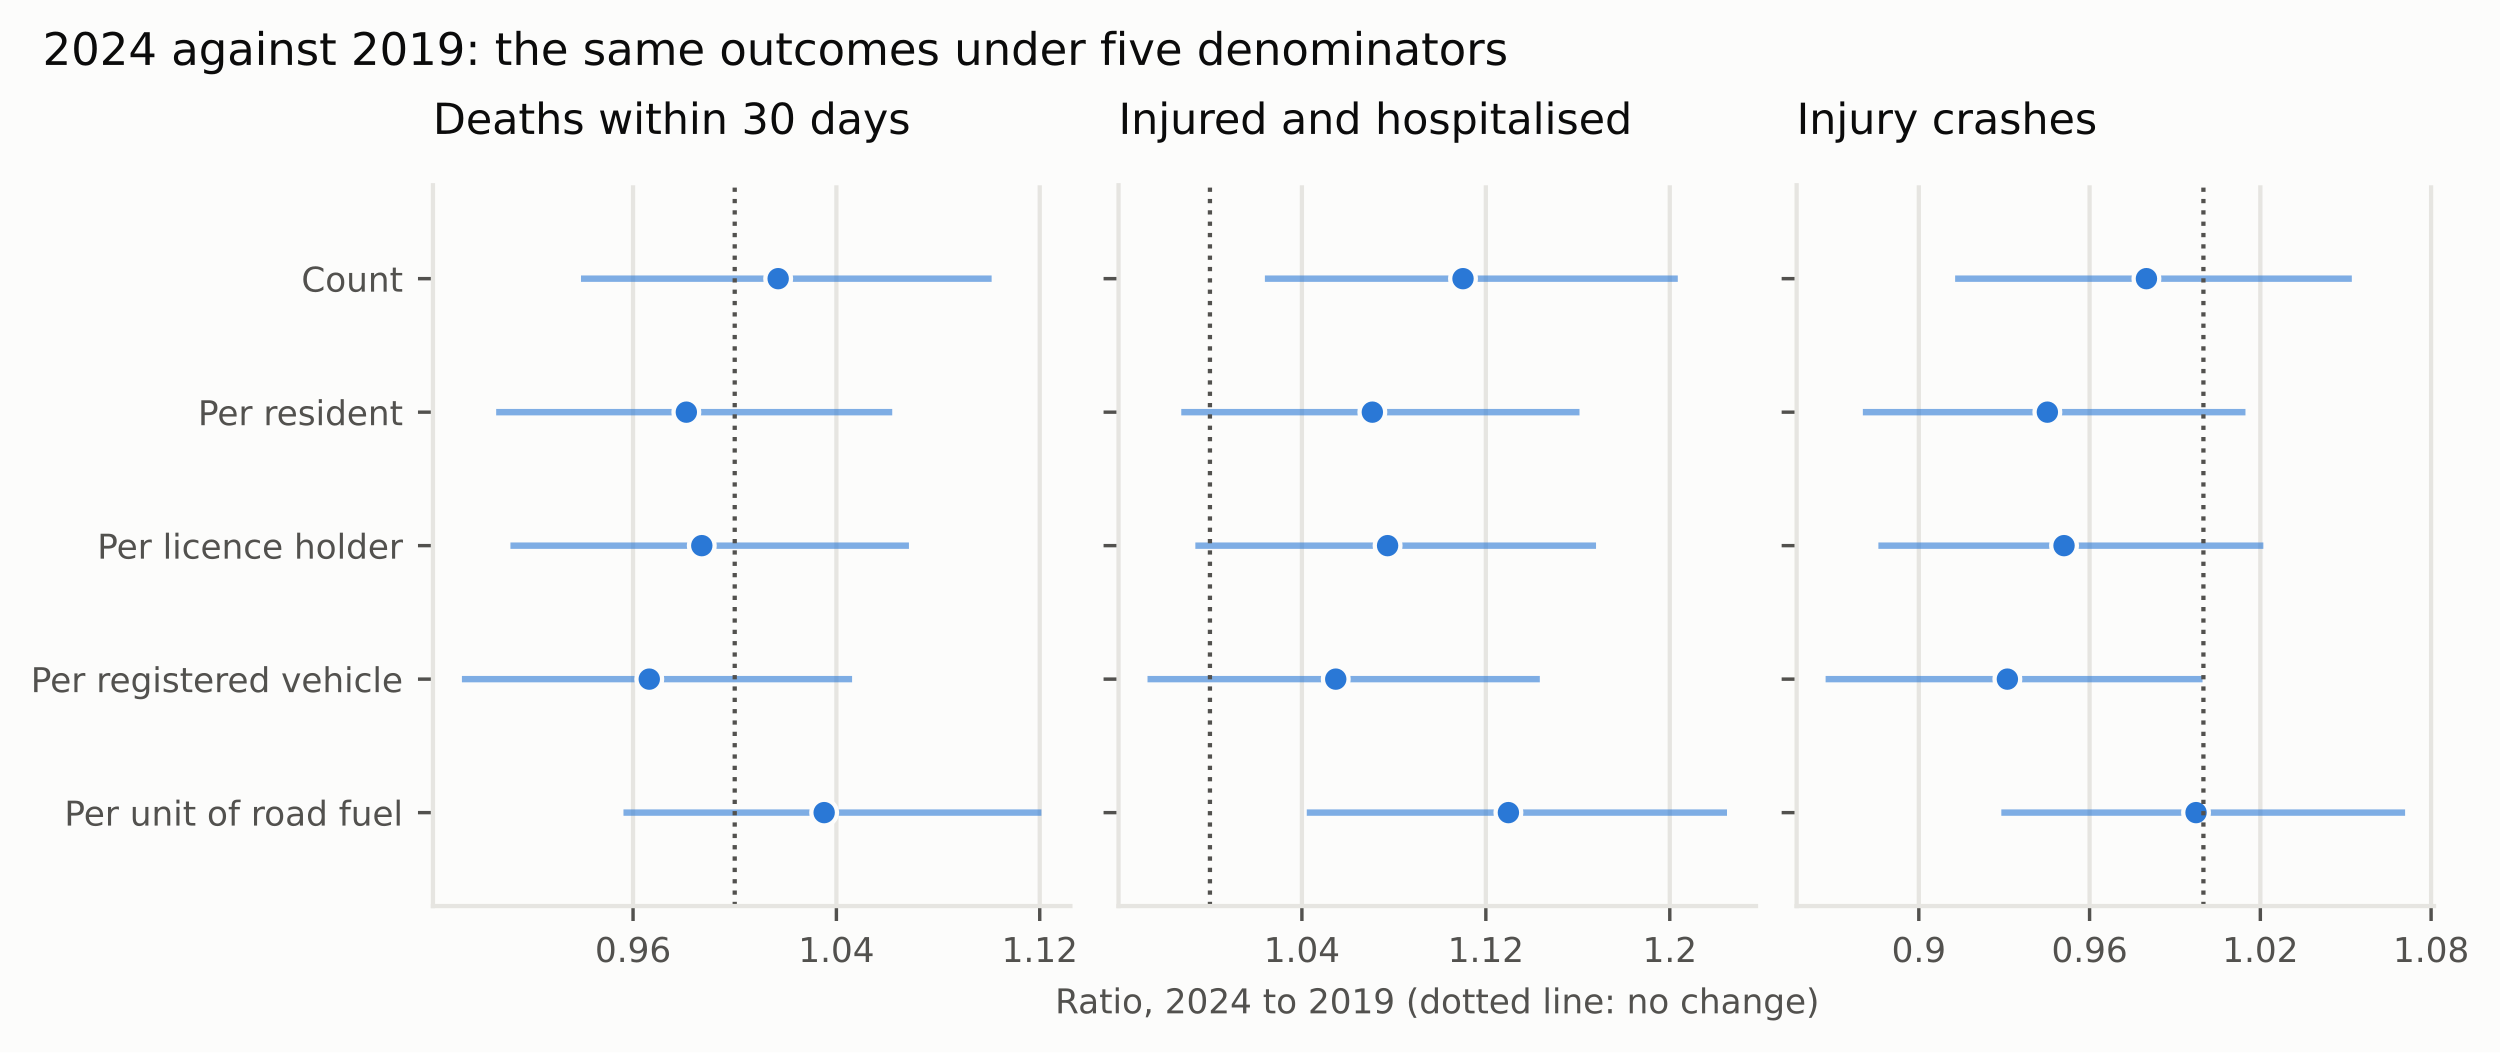
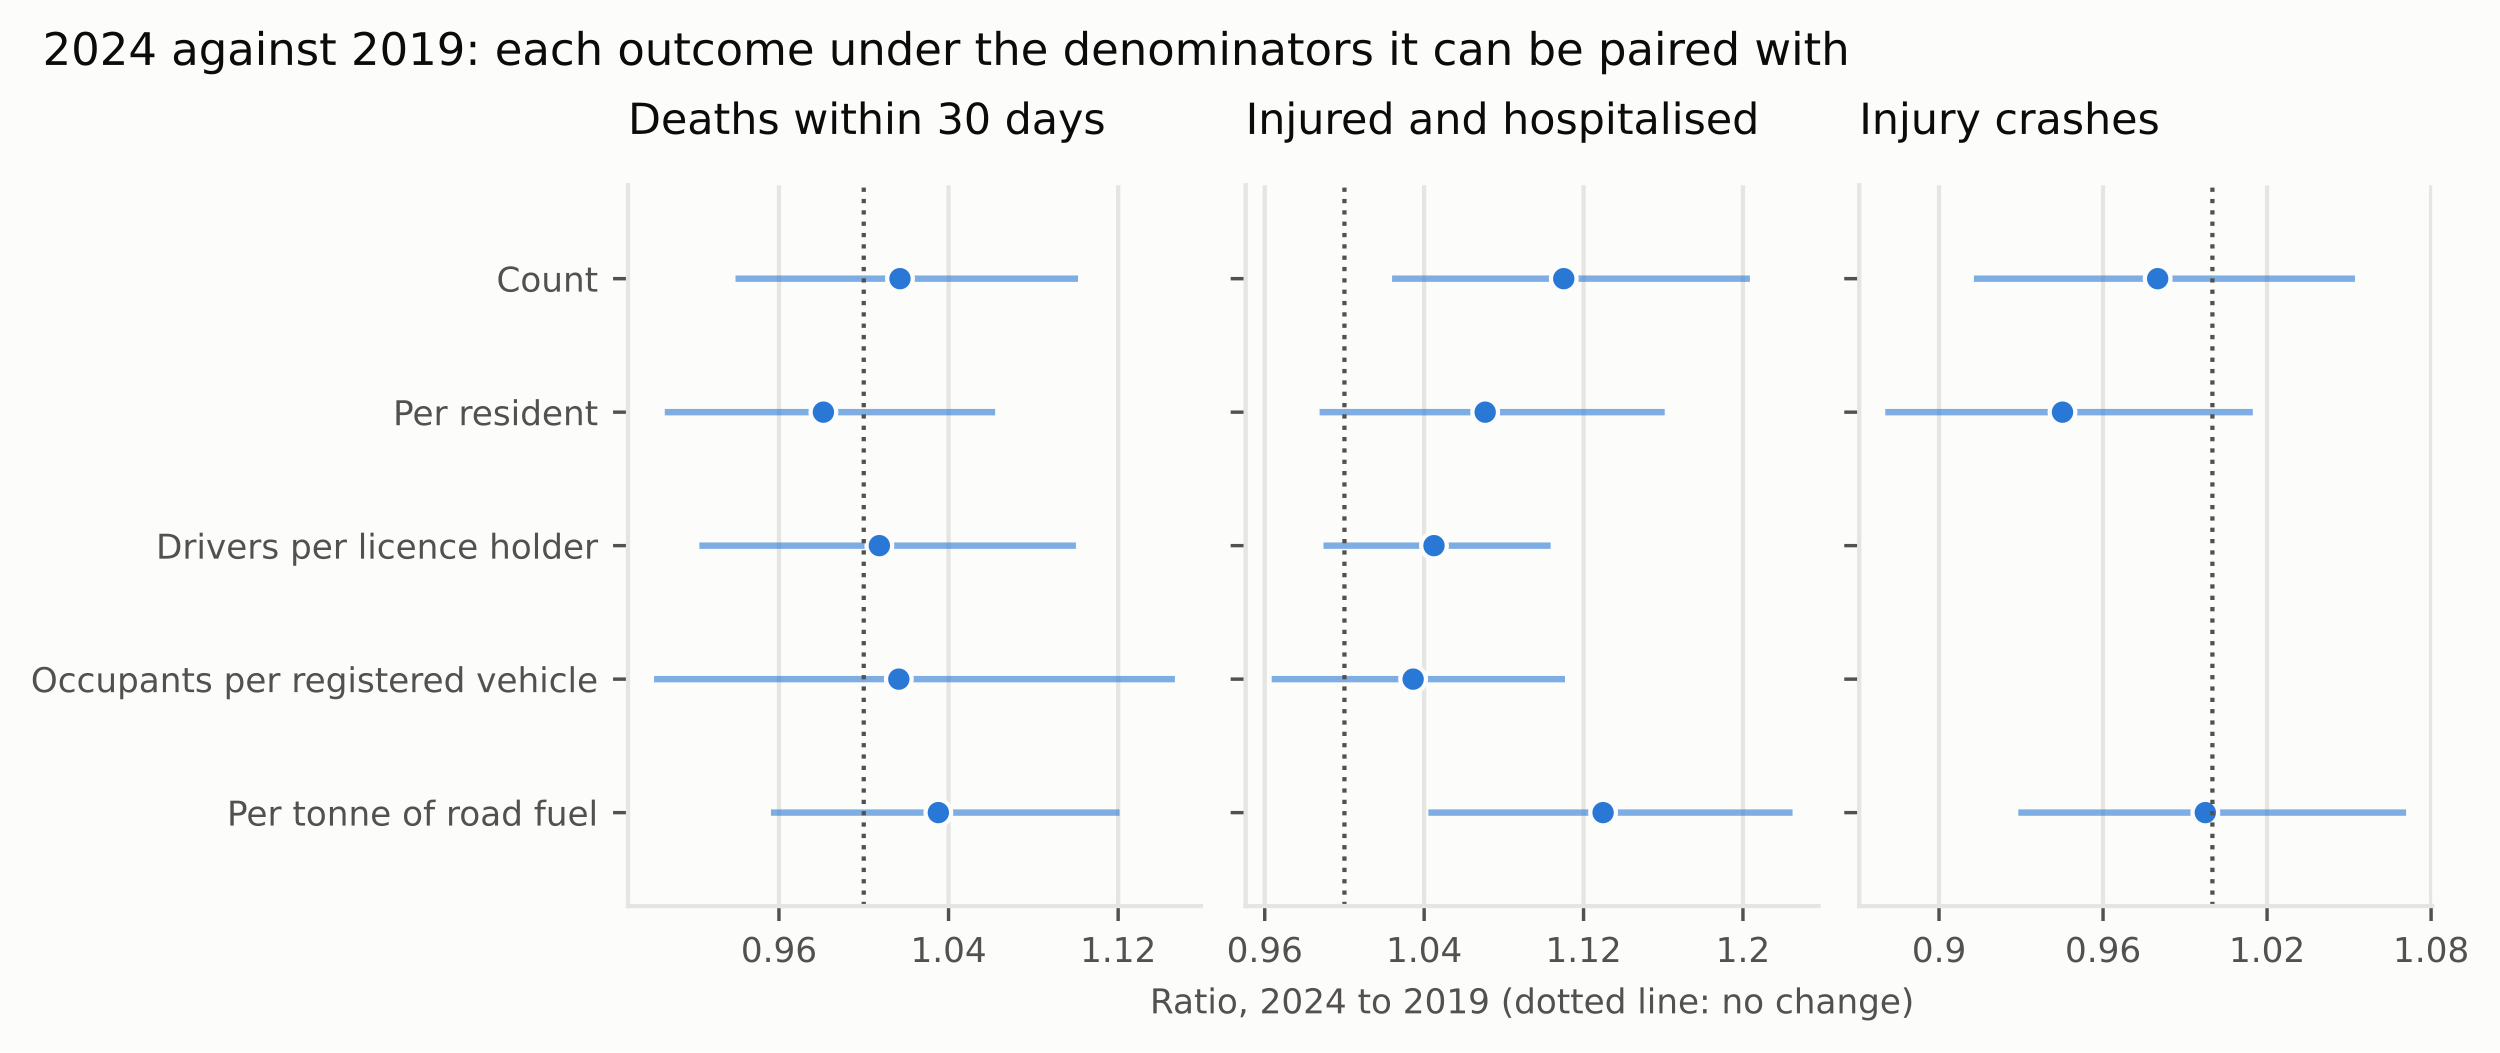
- <svg xmlns="http://www.w3.org/2000/svg" xmlns:xlink="http://www.w3.org/1999/xlink" width="584.398pt" height="246pt" viewBox="0 0 584.398 246" version="1.1">
+ <svg xmlns="http://www.w3.org/2000/svg" xmlns:xlink="http://www.w3.org/1999/xlink" width="584.399pt" height="246pt" viewBox="0 0 584.399 246" version="1.1">
  <defs>
    <style type="text/css">*{stroke-linejoin: round; stroke-linecap: butt}</style>
  </defs>
  <g id="figure_1">
    <g id="patch_1">
-       <path d="M 0 246  L 584.398 246  L 584.398 0  L 0 0  z " style="fill: #fcfcfb" />
+       <path d="M 0 246  L 584.399 246  L 584.399 0  L 0 0  z " style="fill: #fcfcfb" />
    </g>
    <g id="axes_1">
      <g id="patch_2">
-         <path d="M 101.205 211.799  L 250.214 211.799  L 250.214 43.3  L 101.205 43.3  z " style="fill: #fcfcfb" />
+         <path d="M 146.808 211.799  L 280.737 211.799  L 280.737 43.3  L 146.808 43.3  z " style="fill: #fcfcfb" />
      </g>
      <g id="matplotlib.axis_1">
        <g id="xtick_1">
          <g id="line2d_1">
-             <path d="M 147.981 211.799  L 147.981 43.3  " clip-path="url(#p9dacc897f0)" style="fill: none; stroke: #e6e5e1; stroke-linecap: round" />
+             <path d="M 182.087 211.799  L 182.087 43.3  " clip-path="url(#p3976ba1a94)" style="fill: none; stroke: #e6e5e1; stroke-linecap: round" />
          </g>
          <g id="line2d_2">
            <defs>
              <path id="m3a9c350e79" d="M 0 0  L 0 3.5  " style="stroke: #52514e; stroke-width: 0.8" />
            </defs>
            <g>
-               <use xlink:href="#m3a9c350e79" x="147.981" y="211.799" style="fill: #52514e; stroke: #52514e; stroke-width: 0.8" />
+               <use xlink:href="#m3a9c350e79" x="182.087" y="211.799" style="fill: #52514e; stroke: #52514e; stroke-width: 0.8" />
            </g>
          </g>
          <g id="text_1">
-             <text style="font-size: 8px; font-family: 'DejaVu Sans', 'Bitstream Vera Sans', 'Computer Modern Sans Serif', 'Lucida Grande', 'Verdana', 'Geneva', 'Lucid', 'Arial', 'Helvetica', 'Avant Garde', sans-serif; text-anchor: middle; fill: #52514e" x="147.981" y="224.877" transform="rotate(-0 147.9812 224.877)">0.96</text>
+             <text style="font-size: 8px; font-family: 'DejaVu Sans', 'Bitstream Vera Sans', 'Computer Modern Sans Serif', 'Lucida Grande', 'Verdana', 'Geneva', 'Lucid', 'Arial', 'Helvetica', 'Avant Garde', sans-serif; text-anchor: middle; fill: #52514e" x="182.087" y="224.877" transform="rotate(-0 182.0867 224.877)">0.96</text>
          </g>
        </g>
        <g id="xtick_2">
          <g id="line2d_3">
-             <path d="M 195.514 211.799  L 195.514 43.3  " clip-path="url(#p9dacc897f0)" style="fill: none; stroke: #e6e5e1; stroke-linecap: round" />
+             <path d="M 221.734 211.799  L 221.734 43.3  " clip-path="url(#p3976ba1a94)" style="fill: none; stroke: #e6e5e1; stroke-linecap: round" />
          </g>
          <g id="line2d_4">
            <g>
-               <use xlink:href="#m3a9c350e79" x="195.514" y="211.799" style="fill: #52514e; stroke: #52514e; stroke-width: 0.8" />
+               <use xlink:href="#m3a9c350e79" x="221.734" y="211.799" style="fill: #52514e; stroke: #52514e; stroke-width: 0.8" />
            </g>
          </g>
          <g id="text_2">
-             <text style="font-size: 8px; font-family: 'DejaVu Sans', 'Bitstream Vera Sans', 'Computer Modern Sans Serif', 'Lucida Grande', 'Verdana', 'Geneva', 'Lucid', 'Arial', 'Helvetica', 'Avant Garde', sans-serif; text-anchor: middle; fill: #52514e" x="195.514" y="224.877" transform="rotate(-0 195.5139 224.877)">1.04</text>
+             <text style="font-size: 8px; font-family: 'DejaVu Sans', 'Bitstream Vera Sans', 'Computer Modern Sans Serif', 'Lucida Grande', 'Verdana', 'Geneva', 'Lucid', 'Arial', 'Helvetica', 'Avant Garde', sans-serif; text-anchor: middle; fill: #52514e" x="221.734" y="224.877" transform="rotate(-0 221.7339 224.877)">1.04</text>
          </g>
        </g>
        <g id="xtick_3">
          <g id="line2d_5">
-             <path d="M 243.047 211.799  L 243.047 43.3  " clip-path="url(#p9dacc897f0)" style="fill: none; stroke: #e6e5e1; stroke-linecap: round" />
+             <path d="M 261.381 211.799  L 261.381 43.3  " clip-path="url(#p3976ba1a94)" style="fill: none; stroke: #e6e5e1; stroke-linecap: round" />
          </g>
          <g id="line2d_6">
            <g>
-               <use xlink:href="#m3a9c350e79" x="243.047" y="211.799" style="fill: #52514e; stroke: #52514e; stroke-width: 0.8" />
+               <use xlink:href="#m3a9c350e79" x="261.381" y="211.799" style="fill: #52514e; stroke: #52514e; stroke-width: 0.8" />
            </g>
          </g>
          <g id="text_3">
-             <text style="font-size: 8px; font-family: 'DejaVu Sans', 'Bitstream Vera Sans', 'Computer Modern Sans Serif', 'Lucida Grande', 'Verdana', 'Geneva', 'Lucid', 'Arial', 'Helvetica', 'Avant Garde', sans-serif; text-anchor: middle; fill: #52514e" x="243.047" y="224.877" transform="rotate(-0 243.0466 224.877)">1.12</text>
+             <text style="font-size: 8px; font-family: 'DejaVu Sans', 'Bitstream Vera Sans', 'Computer Modern Sans Serif', 'Lucida Grande', 'Verdana', 'Geneva', 'Lucid', 'Arial', 'Helvetica', 'Avant Garde', sans-serif; text-anchor: middle; fill: #52514e" x="261.381" y="224.877" transform="rotate(-0 261.381 224.877)">1.12</text>
          </g>
        </g>
      </g>
      <g id="matplotlib.axis_2">
        <g id="ytick_1">
          <g id="line2d_7">
            <defs>
              <path id="mdd3c75259f" d="M 0 0  L -3.5 0  " style="stroke: #52514e; stroke-width: 0.8" />
            </defs>
            <g>
-               <use xlink:href="#mdd3c75259f" x="101.205" y="65.142" style="fill: #52514e; stroke: #52514e; stroke-width: 0.8" />
+               <use xlink:href="#mdd3c75259f" x="146.808" y="65.142" style="fill: #52514e; stroke: #52514e; stroke-width: 0.8" />
            </g>
          </g>
          <g id="text_4">
-             <text style="font-size: 8px; font-family: 'DejaVu Sans', 'Bitstream Vera Sans', 'Computer Modern Sans Serif', 'Lucida Grande', 'Verdana', 'Geneva', 'Lucid', 'Arial', 'Helvetica', 'Avant Garde', sans-serif; text-anchor: end; fill: #52514e" x="94.205" y="68.181" transform="rotate(-0 94.205 68.18128)">Count</text>
+             <text style="font-size: 8px; font-family: 'DejaVu Sans', 'Bitstream Vera Sans', 'Computer Modern Sans Serif', 'Lucida Grande', 'Verdana', 'Geneva', 'Lucid', 'Arial', 'Helvetica', 'Avant Garde', sans-serif; text-anchor: end; fill: #52514e" x="139.808" y="68.181" transform="rotate(-0 139.8075 68.18128)">Count</text>
          </g>
        </g>
        <g id="ytick_2">
          <g id="line2d_8">
            <g>
-               <use xlink:href="#mdd3c75259f" x="101.205" y="96.346" style="fill: #52514e; stroke: #52514e; stroke-width: 0.8" />
+               <use xlink:href="#mdd3c75259f" x="146.808" y="96.346" style="fill: #52514e; stroke: #52514e; stroke-width: 0.8" />
            </g>
          </g>
          <g id="text_5">
-             <text style="font-size: 8px; font-family: 'DejaVu Sans', 'Bitstream Vera Sans', 'Computer Modern Sans Serif', 'Lucida Grande', 'Verdana', 'Geneva', 'Lucid', 'Arial', 'Helvetica', 'Avant Garde', sans-serif; text-anchor: end; fill: #52514e" x="94.205" y="99.385" transform="rotate(-0 94.205 99.38514)">Per resident</text>
+             <text style="font-size: 8px; font-family: 'DejaVu Sans', 'Bitstream Vera Sans', 'Computer Modern Sans Serif', 'Lucida Grande', 'Verdana', 'Geneva', 'Lucid', 'Arial', 'Helvetica', 'Avant Garde', sans-serif; text-anchor: end; fill: #52514e" x="139.808" y="99.385" transform="rotate(-0 139.8075 99.38514)">Per resident</text>
          </g>
        </g>
        <g id="ytick_3">
          <g id="line2d_9">
            <g>
-               <use xlink:href="#mdd3c75259f" x="101.205" y="127.549" style="fill: #52514e; stroke: #52514e; stroke-width: 0.8" />
+               <use xlink:href="#mdd3c75259f" x="146.808" y="127.549" style="fill: #52514e; stroke: #52514e; stroke-width: 0.8" />
            </g>
          </g>
          <g id="text_6">
-             <text style="font-size: 8px; font-family: 'DejaVu Sans', 'Bitstream Vera Sans', 'Computer Modern Sans Serif', 'Lucida Grande', 'Verdana', 'Geneva', 'Lucid', 'Arial', 'Helvetica', 'Avant Garde', sans-serif; text-anchor: end; fill: #52514e" x="94.205" y="130.589" transform="rotate(-0 94.205 130.5887)">Per licence holder</text>
+             <text style="font-size: 8px; font-family: 'DejaVu Sans', 'Bitstream Vera Sans', 'Computer Modern Sans Serif', 'Lucida Grande', 'Verdana', 'Geneva', 'Lucid', 'Arial', 'Helvetica', 'Avant Garde', sans-serif; text-anchor: end; fill: #52514e" x="139.808" y="130.589" transform="rotate(-0 139.8075 130.5887)">Drivers per licence holder</text>
          </g>
        </g>
        <g id="ytick_4">
          <g id="line2d_10">
            <g>
-               <use xlink:href="#mdd3c75259f" x="101.205" y="158.753" style="fill: #52514e; stroke: #52514e; stroke-width: 0.8" />
+               <use xlink:href="#mdd3c75259f" x="146.808" y="158.753" style="fill: #52514e; stroke: #52514e; stroke-width: 0.8" />
            </g>
          </g>
          <g id="text_7">
-             <text style="font-size: 8px; font-family: 'DejaVu Sans', 'Bitstream Vera Sans', 'Computer Modern Sans Serif', 'Lucida Grande', 'Verdana', 'Geneva', 'Lucid', 'Arial', 'Helvetica', 'Avant Garde', sans-serif; text-anchor: end; fill: #52514e" x="94.205" y="161.792" transform="rotate(-0 94.205 161.7922)">Per registered vehicle</text>
+             <text style="font-size: 8px; font-family: 'DejaVu Sans', 'Bitstream Vera Sans', 'Computer Modern Sans Serif', 'Lucida Grande', 'Verdana', 'Geneva', 'Lucid', 'Arial', 'Helvetica', 'Avant Garde', sans-serif; text-anchor: end; fill: #52514e" x="139.808" y="161.792" transform="rotate(-0 139.8075 161.7922)">Occupants per registered vehicle</text>
          </g>
        </g>
        <g id="ytick_5">
          <g id="line2d_11">
            <g>
-               <use xlink:href="#mdd3c75259f" x="101.205" y="189.956" style="fill: #52514e; stroke: #52514e; stroke-width: 0.8" />
+               <use xlink:href="#mdd3c75259f" x="146.808" y="189.956" style="fill: #52514e; stroke: #52514e; stroke-width: 0.8" />
            </g>
          </g>
          <g id="text_8">
-             <text style="font-size: 8px; font-family: 'DejaVu Sans', 'Bitstream Vera Sans', 'Computer Modern Sans Serif', 'Lucida Grande', 'Verdana', 'Geneva', 'Lucid', 'Arial', 'Helvetica', 'Avant Garde', sans-serif; text-anchor: end; fill: #52514e" x="94.205" y="192.996" transform="rotate(-0 94.205 192.9958)">Per unit of road fuel</text>
+             <text style="font-size: 8px; font-family: 'DejaVu Sans', 'Bitstream Vera Sans', 'Computer Modern Sans Serif', 'Lucida Grande', 'Verdana', 'Geneva', 'Lucid', 'Arial', 'Helvetica', 'Avant Garde', sans-serif; text-anchor: end; fill: #52514e" x="139.808" y="192.996" transform="rotate(-0 139.8075 192.9958)">Per tonne of road fuel</text>
          </g>
        </g>
      </g>
      <g id="LineCollection_1">
-         <path d="M 135.811 65.142  L 231.804 65.142  " clip-path="url(#p9dacc897f0)" style="fill: none; stroke: #2a78d6; stroke-opacity: 0.6; stroke-width: 1.5" />
-         <path d="M 115.983 96.346  L 208.566 96.346  " clip-path="url(#p9dacc897f0)" style="fill: none; stroke: #2a78d6; stroke-opacity: 0.6; stroke-width: 1.5" />
-         <path d="M 119.318 127.549  L 212.475 127.549  " clip-path="url(#p9dacc897f0)" style="fill: none; stroke: #2a78d6; stroke-opacity: 0.6; stroke-width: 1.5" />
-         <path d="M 107.978 158.753  L 199.185 158.753  " clip-path="url(#p9dacc897f0)" style="fill: none; stroke: #2a78d6; stroke-opacity: 0.6; stroke-width: 1.5" />
-         <path d="M 145.741 189.956  L 243.441 189.956  " clip-path="url(#p9dacc897f0)" style="fill: none; stroke: #2a78d6; stroke-opacity: 0.6; stroke-width: 1.5" />
+         <path d="M 171.935 65.142  L 252.003 65.142  " clip-path="url(#p3976ba1a94)" style="fill: none; stroke: #2a78d6; stroke-opacity: 0.6; stroke-width: 1.5" />
+         <path d="M 155.397 96.346  L 232.621 96.346  " clip-path="url(#p3976ba1a94)" style="fill: none; stroke: #2a78d6; stroke-opacity: 0.6; stroke-width: 1.5" />
+         <path d="M 163.483 127.549  L 251.504 127.549  " clip-path="url(#p3976ba1a94)" style="fill: none; stroke: #2a78d6; stroke-opacity: 0.6; stroke-width: 1.5" />
+         <path d="M 152.895 158.753  L 274.649 158.753  " clip-path="url(#p3976ba1a94)" style="fill: none; stroke: #2a78d6; stroke-opacity: 0.6; stroke-width: 1.5" />
+         <path d="M 180.218 189.956  L 261.71 189.956  " clip-path="url(#p3976ba1a94)" style="fill: none; stroke: #2a78d6; stroke-opacity: 0.6; stroke-width: 1.5" />
      </g>
      <g id="line2d_12">
        <defs>
          <path id="m46226ccf0c" d="M 0 3  C 0.796 3 1.559 2.684 2.121 2.121  C 2.684 1.559 3 0.796 3 0  C 3 -0.796 2.684 -1.559 2.121 -2.121  C 1.559 -2.684 0.796 -3 0 -3  C -0.796 -3 -1.559 -2.684 -2.121 -2.121  C -2.684 -1.559 -3 -0.796 -3 0  C -3 0.796 -2.684 1.559 -2.121 2.121  C -1.559 2.684 -0.796 3 0 3  z " style="stroke: #fcfcfb" />
        </defs>
-         <g clip-path="url(#p9dacc897f0)">
-           <use xlink:href="#m46226ccf0c" x="181.904" y="65.142" style="fill: #2a78d6; stroke: #fcfcfb" />
-           <use xlink:href="#m46226ccf0c" x="160.439" y="96.346" style="fill: #2a78d6; stroke: #fcfcfb" />
-           <use xlink:href="#m46226ccf0c" x="164.05" y="127.549" style="fill: #2a78d6; stroke: #fcfcfb" />
-           <use xlink:href="#m46226ccf0c" x="151.773" y="158.753" style="fill: #2a78d6; stroke: #fcfcfb" />
-           <use xlink:href="#m46226ccf0c" x="192.654" y="189.956" style="fill: #2a78d6; stroke: #fcfcfb" />
+         <g clip-path="url(#p3976ba1a94)">
+           <use xlink:href="#m46226ccf0c" x="210.382" y="65.142" style="fill: #2a78d6; stroke: #fcfcfb" />
+           <use xlink:href="#m46226ccf0c" x="192.478" y="96.346" style="fill: #2a78d6; stroke: #fcfcfb" />
+           <use xlink:href="#m46226ccf0c" x="205.557" y="127.549" style="fill: #2a78d6; stroke: #fcfcfb" />
+           <use xlink:href="#m46226ccf0c" x="210.107" y="158.753" style="fill: #2a78d6; stroke: #fcfcfb" />
+           <use xlink:href="#m46226ccf0c" x="219.348" y="189.956" style="fill: #2a78d6; stroke: #fcfcfb" />
        </g>
      </g>
      <g id="line2d_13">
-         <path d="M 171.748 211.799  L 171.748 43.3  " clip-path="url(#p9dacc897f0)" style="fill: none; stroke-dasharray: 1,1.65; stroke-dashoffset: 0; stroke: #52514e" />
+         <path d="M 201.91 211.799  L 201.91 43.3  " clip-path="url(#p3976ba1a94)" style="fill: none; stroke-dasharray: 1,1.65; stroke-dashoffset: 0; stroke: #52514e" />
      </g>
      <g id="patch_3">
-         <path d="M 101.205 211.799  L 101.205 43.3  " style="fill: none; stroke: #e6e5e1; stroke-linejoin: miter; stroke-linecap: square" />
+         <path d="M 146.808 211.799  L 146.808 43.3  " style="fill: none; stroke: #e6e5e1; stroke-linejoin: miter; stroke-linecap: square" />
      </g>
      <g id="patch_4">
-         <path d="M 101.205 211.799  L 250.214 211.799  " style="fill: none; stroke: #e6e5e1; stroke-linejoin: miter; stroke-linecap: square" />
+         <path d="M 146.808 211.799  L 280.737 211.799  " style="fill: none; stroke: #e6e5e1; stroke-linejoin: miter; stroke-linecap: square" />
      </g>
      <g id="text_9">
-         <text style="font-size: 10px; font-family: 'DejaVu Sans', 'Bitstream Vera Sans', 'Computer Modern Sans Serif', 'Lucida Grande', 'Verdana', 'Geneva', 'Lucid', 'Arial', 'Helvetica', 'Avant Garde', sans-serif; text-anchor: start; fill: #0b0b0b" x="101.205" y="31.3" transform="rotate(-0 101.205 31.29974)">Deaths within 30 days</text>
+         <text style="font-size: 10px; font-family: 'DejaVu Sans', 'Bitstream Vera Sans', 'Computer Modern Sans Serif', 'Lucida Grande', 'Verdana', 'Geneva', 'Lucid', 'Arial', 'Helvetica', 'Avant Garde', sans-serif; text-anchor: start; fill: #0b0b0b" x="146.808" y="31.3" transform="rotate(-0 146.8075 31.29974)">Deaths within 30 days</text>
      </g>
    </g>
    <g id="axes_2">
      <g id="patch_5">
-         <path d="M 261.468 211.799  L 410.477 211.799  L 410.477 43.3  L 261.468 43.3  z " style="fill: #fcfcfb" />
+         <path d="M 291.184 211.799  L 425.113 211.799  L 425.113 43.3  L 291.184 43.3  z " style="fill: #fcfcfb" />
      </g>
      <g id="matplotlib.axis_3">
        <g id="xtick_4">
          <g id="line2d_14">
-             <path d="M 304.332 211.799  L 304.332 43.3  " clip-path="url(#p8fe2b2ac42)" style="fill: none; stroke: #e6e5e1; stroke-linecap: round" />
+             <path d="M 295.644 211.799  L 295.644 43.3  " clip-path="url(#pd2ee1b6ea6)" style="fill: none; stroke: #e6e5e1; stroke-linecap: round" />
          </g>
          <g id="line2d_15">
            <g>
-               <use xlink:href="#m3a9c350e79" x="304.332" y="211.799" style="fill: #52514e; stroke: #52514e; stroke-width: 0.8" />
+               <use xlink:href="#m3a9c350e79" x="295.644" y="211.799" style="fill: #52514e; stroke: #52514e; stroke-width: 0.8" />
            </g>
          </g>
          <g id="text_10">
-             <text style="font-size: 8px; font-family: 'DejaVu Sans', 'Bitstream Vera Sans', 'Computer Modern Sans Serif', 'Lucida Grande', 'Verdana', 'Geneva', 'Lucid', 'Arial', 'Helvetica', 'Avant Garde', sans-serif; text-anchor: middle; fill: #52514e" x="304.332" y="224.877" transform="rotate(-0 304.3317 224.877)">1.04</text>
+             <text style="font-size: 8px; font-family: 'DejaVu Sans', 'Bitstream Vera Sans', 'Computer Modern Sans Serif', 'Lucida Grande', 'Verdana', 'Geneva', 'Lucid', 'Arial', 'Helvetica', 'Avant Garde', sans-serif; text-anchor: middle; fill: #52514e" x="295.644" y="224.877" transform="rotate(-0 295.6444 224.877)">0.96</text>
          </g>
        </g>
        <g id="xtick_5">
          <g id="line2d_16">
-             <path d="M 347.329 211.799  L 347.329 43.3  " clip-path="url(#p8fe2b2ac42)" style="fill: none; stroke: #e6e5e1; stroke-linecap: round" />
+             <path d="M 332.907 211.799  L 332.907 43.3  " clip-path="url(#pd2ee1b6ea6)" style="fill: none; stroke: #e6e5e1; stroke-linecap: round" />
          </g>
          <g id="line2d_17">
            <g>
-               <use xlink:href="#m3a9c350e79" x="347.329" y="211.799" style="fill: #52514e; stroke: #52514e; stroke-width: 0.8" />
+               <use xlink:href="#m3a9c350e79" x="332.907" y="211.799" style="fill: #52514e; stroke: #52514e; stroke-width: 0.8" />
            </g>
          </g>
          <g id="text_11">
-             <text style="font-size: 8px; font-family: 'DejaVu Sans', 'Bitstream Vera Sans', 'Computer Modern Sans Serif', 'Lucida Grande', 'Verdana', 'Geneva', 'Lucid', 'Arial', 'Helvetica', 'Avant Garde', sans-serif; text-anchor: middle; fill: #52514e" x="347.329" y="224.877" transform="rotate(-0 347.3294 224.877)">1.12</text>
+             <text style="font-size: 8px; font-family: 'DejaVu Sans', 'Bitstream Vera Sans', 'Computer Modern Sans Serif', 'Lucida Grande', 'Verdana', 'Geneva', 'Lucid', 'Arial', 'Helvetica', 'Avant Garde', sans-serif; text-anchor: middle; fill: #52514e" x="332.907" y="224.877" transform="rotate(-0 332.9071 224.877)">1.04</text>
          </g>
        </g>
        <g id="xtick_6">
          <g id="line2d_18">
-             <path d="M 390.327 211.799  L 390.327 43.3  " clip-path="url(#p8fe2b2ac42)" style="fill: none; stroke: #e6e5e1; stroke-linecap: round" />
+             <path d="M 370.17 211.799  L 370.17 43.3  " clip-path="url(#pd2ee1b6ea6)" style="fill: none; stroke: #e6e5e1; stroke-linecap: round" />
          </g>
          <g id="line2d_19">
            <g>
-               <use xlink:href="#m3a9c350e79" x="390.327" y="211.799" style="fill: #52514e; stroke: #52514e; stroke-width: 0.8" />
+               <use xlink:href="#m3a9c350e79" x="370.17" y="211.799" style="fill: #52514e; stroke: #52514e; stroke-width: 0.8" />
            </g>
          </g>
          <g id="text_12">
-             <text style="font-size: 8px; font-family: 'DejaVu Sans', 'Bitstream Vera Sans', 'Computer Modern Sans Serif', 'Lucida Grande', 'Verdana', 'Geneva', 'Lucid', 'Arial', 'Helvetica', 'Avant Garde', sans-serif; text-anchor: middle; fill: #52514e" x="390.327" y="224.877" transform="rotate(-0 390.327 224.877)">1.2</text>
-           </g>
-         </g>
-         <g id="text_13">
-           <text style="font-size: 8px; font-family: 'DejaVu Sans', 'Bitstream Vera Sans', 'Computer Modern Sans Serif', 'Lucida Grande', 'Verdana', 'Geneva', 'Lucid', 'Arial', 'Helvetica', 'Avant Garde', sans-serif; text-anchor: middle; fill: #52514e" x="335.973" y="236.878" transform="rotate(-0 335.9726 236.8776)">Ratio, 2024 to 2019 (dotted line: no change)</text>
+             <text style="font-size: 8px; font-family: 'DejaVu Sans', 'Bitstream Vera Sans', 'Computer Modern Sans Serif', 'Lucida Grande', 'Verdana', 'Geneva', 'Lucid', 'Arial', 'Helvetica', 'Avant Garde', sans-serif; text-anchor: middle; fill: #52514e" x="370.17" y="224.877" transform="rotate(-0 370.1697 224.877)">1.12</text>
+           </g>
+         </g>
+         <g id="xtick_7">
+           <g id="line2d_20">
+             <path d="M 407.432 211.799  L 407.432 43.3  " clip-path="url(#pd2ee1b6ea6)" style="fill: none; stroke: #e6e5e1; stroke-linecap: round" />
+           </g>
+           <g id="line2d_21">
+             <g>
+               <use xlink:href="#m3a9c350e79" x="407.432" y="211.799" style="fill: #52514e; stroke: #52514e; stroke-width: 0.8" />
+             </g>
+           </g>
+           <g id="text_13">
+             <text style="font-size: 8px; font-family: 'DejaVu Sans', 'Bitstream Vera Sans', 'Computer Modern Sans Serif', 'Lucida Grande', 'Verdana', 'Geneva', 'Lucid', 'Arial', 'Helvetica', 'Avant Garde', sans-serif; text-anchor: middle; fill: #52514e" x="407.432" y="224.877" transform="rotate(-0 407.4324 224.877)">1.2</text>
+           </g>
+         </g>
+         <g id="text_14">
+           <text style="font-size: 8px; font-family: 'DejaVu Sans', 'Bitstream Vera Sans', 'Computer Modern Sans Serif', 'Lucida Grande', 'Verdana', 'Geneva', 'Lucid', 'Arial', 'Helvetica', 'Avant Garde', sans-serif; text-anchor: middle; fill: #52514e" x="358.148" y="236.878" transform="rotate(-0 358.1484 236.8776)">Ratio, 2024 to 2019 (dotted line: no change)</text>
        </g>
      </g>
      <g id="matplotlib.axis_4">
        <g id="ytick_6">
-           <g id="line2d_20">
-             <g>
-               <use xlink:href="#mdd3c75259f" x="261.468" y="65.142" style="fill: #52514e; stroke: #52514e; stroke-width: 0.8" />
+           <g id="line2d_22">
+             <g>
+               <use xlink:href="#mdd3c75259f" x="291.184" y="65.142" style="fill: #52514e; stroke: #52514e; stroke-width: 0.8" />
            </g>
          </g>
        </g>
        <g id="ytick_7">
-           <g id="line2d_21">
-             <g>
-               <use xlink:href="#mdd3c75259f" x="261.468" y="96.346" style="fill: #52514e; stroke: #52514e; stroke-width: 0.8" />
+           <g id="line2d_23">
+             <g>
+               <use xlink:href="#mdd3c75259f" x="291.184" y="96.346" style="fill: #52514e; stroke: #52514e; stroke-width: 0.8" />
            </g>
          </g>
        </g>
        <g id="ytick_8">
-           <g id="line2d_22">
-             <g>
-               <use xlink:href="#mdd3c75259f" x="261.468" y="127.549" style="fill: #52514e; stroke: #52514e; stroke-width: 0.8" />
+           <g id="line2d_24">
+             <g>
+               <use xlink:href="#mdd3c75259f" x="291.184" y="127.549" style="fill: #52514e; stroke: #52514e; stroke-width: 0.8" />
            </g>
          </g>
        </g>
        <g id="ytick_9">
-           <g id="line2d_23">
-             <g>
-               <use xlink:href="#mdd3c75259f" x="261.468" y="158.753" style="fill: #52514e; stroke: #52514e; stroke-width: 0.8" />
+           <g id="line2d_25">
+             <g>
+               <use xlink:href="#mdd3c75259f" x="291.184" y="158.753" style="fill: #52514e; stroke: #52514e; stroke-width: 0.8" />
            </g>
          </g>
        </g>
        <g id="ytick_10">
-           <g id="line2d_24">
-             <g>
-               <use xlink:href="#mdd3c75259f" x="261.468" y="189.956" style="fill: #52514e; stroke: #52514e; stroke-width: 0.8" />
+           <g id="line2d_26">
+             <g>
+               <use xlink:href="#mdd3c75259f" x="291.184" y="189.956" style="fill: #52514e; stroke: #52514e; stroke-width: 0.8" />
            </g>
          </g>
        </g>
      </g>
      <g id="LineCollection_2">
-         <path d="M 295.68 65.142  L 392.198 65.142  " clip-path="url(#p8fe2b2ac42)" style="fill: none; stroke: #2a78d6; stroke-opacity: 0.6; stroke-width: 1.5" />
-         <path d="M 276.132 96.346  L 369.222 96.346  " clip-path="url(#p8fe2b2ac42)" style="fill: none; stroke: #2a78d6; stroke-opacity: 0.6; stroke-width: 1.5" />
-         <path d="M 279.421 127.549  L 373.087 127.549  " clip-path="url(#p8fe2b2ac42)" style="fill: none; stroke: #2a78d6; stroke-opacity: 0.6; stroke-width: 1.5" />
-         <path d="M 268.241 158.753  L 359.947 158.753  " clip-path="url(#p8fe2b2ac42)" style="fill: none; stroke: #2a78d6; stroke-opacity: 0.6; stroke-width: 1.5" />
-         <path d="M 305.469 189.956  L 403.704 189.956  " clip-path="url(#p8fe2b2ac42)" style="fill: none; stroke: #2a78d6; stroke-opacity: 0.6; stroke-width: 1.5" />
-       </g>
-       <g id="line2d_25">
-         <g clip-path="url(#p8fe2b2ac42)">
-           <use xlink:href="#m46226ccf0c" x="341.99" y="65.142" style="fill: #2a78d6; stroke: #fcfcfb" />
-           <use xlink:href="#m46226ccf0c" x="320.798" y="96.346" style="fill: #2a78d6; stroke: #fcfcfb" />
-           <use xlink:href="#m46226ccf0c" x="324.363" y="127.549" style="fill: #2a78d6; stroke: #fcfcfb" />
-           <use xlink:href="#m46226ccf0c" x="312.243" y="158.753" style="fill: #2a78d6; stroke: #fcfcfb" />
-           <use xlink:href="#m46226ccf0c" x="352.603" y="189.956" style="fill: #2a78d6; stroke: #fcfcfb" />
-         </g>
-       </g>
-       <g id="line2d_26">
-         <path d="M 282.833 211.799  L 282.833 43.3  " clip-path="url(#p8fe2b2ac42)" style="fill: none; stroke-dasharray: 1,1.65; stroke-dashoffset: 0; stroke: #52514e" />
+         <path d="M 325.409 65.142  L 409.054 65.142  " clip-path="url(#pd2ee1b6ea6)" style="fill: none; stroke: #2a78d6; stroke-opacity: 0.6; stroke-width: 1.5" />
+         <path d="M 308.469 96.346  L 389.143 96.346  " clip-path="url(#pd2ee1b6ea6)" style="fill: none; stroke: #2a78d6; stroke-opacity: 0.6; stroke-width: 1.5" />
+         <path d="M 309.377 127.549  L 362.482 127.549  " clip-path="url(#pd2ee1b6ea6)" style="fill: none; stroke: #2a78d6; stroke-opacity: 0.6; stroke-width: 1.5" />
+         <path d="M 297.272 158.753  L 365.833 158.753  " clip-path="url(#pd2ee1b6ea6)" style="fill: none; stroke: #2a78d6; stroke-opacity: 0.6; stroke-width: 1.5" />
+         <path d="M 333.893 189.956  L 419.025 189.956  " clip-path="url(#pd2ee1b6ea6)" style="fill: none; stroke: #2a78d6; stroke-opacity: 0.6; stroke-width: 1.5" />
+       </g>
+       <g id="line2d_27">
+         <g clip-path="url(#pd2ee1b6ea6)">
+           <use xlink:href="#m46226ccf0c" x="365.543" y="65.142" style="fill: #2a78d6; stroke: #fcfcfb" />
+           <use xlink:href="#m46226ccf0c" x="347.177" y="96.346" style="fill: #2a78d6; stroke: #fcfcfb" />
+           <use xlink:href="#m46226ccf0c" x="335.206" y="127.549" style="fill: #2a78d6; stroke: #fcfcfb" />
+           <use xlink:href="#m46226ccf0c" x="330.334" y="158.753" style="fill: #2a78d6; stroke: #fcfcfb" />
+           <use xlink:href="#m46226ccf0c" x="374.74" y="189.956" style="fill: #2a78d6; stroke: #fcfcfb" />
+         </g>
+       </g>
+       <g id="line2d_28">
+         <path d="M 314.276 211.799  L 314.276 43.3  " clip-path="url(#pd2ee1b6ea6)" style="fill: none; stroke-dasharray: 1,1.65; stroke-dashoffset: 0; stroke: #52514e" />
      </g>
      <g id="patch_6">
-         <path d="M 261.468 211.799  L 261.468 43.3  " style="fill: none; stroke: #e6e5e1; stroke-linejoin: miter; stroke-linecap: square" />
+         <path d="M 291.184 211.799  L 291.184 43.3  " style="fill: none; stroke: #e6e5e1; stroke-linejoin: miter; stroke-linecap: square" />
      </g>
      <g id="patch_7">
-         <path d="M 261.468 211.799  L 410.477 211.799  " style="fill: none; stroke: #e6e5e1; stroke-linejoin: miter; stroke-linecap: square" />
-       </g>
-       <g id="text_14">
-         <text style="font-size: 10px; font-family: 'DejaVu Sans', 'Bitstream Vera Sans', 'Computer Modern Sans Serif', 'Lucida Grande', 'Verdana', 'Geneva', 'Lucid', 'Arial', 'Helvetica', 'Avant Garde', sans-serif; text-anchor: start; fill: #0b0b0b" x="261.468" y="31.3" transform="rotate(-0 261.4681 31.29974)">Injured and hospitalised</text>
+         <path d="M 291.184 211.799  L 425.113 211.799  " style="fill: none; stroke: #e6e5e1; stroke-linejoin: miter; stroke-linecap: square" />
+       </g>
+       <g id="text_15">
+         <text style="font-size: 10px; font-family: 'DejaVu Sans', 'Bitstream Vera Sans', 'Computer Modern Sans Serif', 'Lucida Grande', 'Verdana', 'Geneva', 'Lucid', 'Arial', 'Helvetica', 'Avant Garde', sans-serif; text-anchor: start; fill: #0b0b0b" x="291.184" y="31.3" transform="rotate(-0 291.1839 31.29974)">Injured and hospitalised</text>
      </g>
    </g>
    <g id="axes_3">
      <g id="patch_8">
-         <path d="M 419.978 211.799  L 568.987 211.799  L 568.987 43.3  L 419.978 43.3  z " style="fill: #fcfcfb" />
+         <path d="M 434.613 211.799  L 568.543 211.799  L 568.543 43.3  L 434.613 43.3  z " style="fill: #fcfcfb" />
      </g>
      <g id="matplotlib.axis_5">
-         <g id="xtick_7">
-           <g id="line2d_27">
-             <path d="M 448.541 211.799  L 448.541 43.3  " clip-path="url(#p228d12078e)" style="fill: none; stroke: #e6e5e1; stroke-linecap: round" />
-           </g>
-           <g id="line2d_28">
-             <g>
-               <use xlink:href="#m3a9c350e79" x="448.541" y="211.799" style="fill: #52514e; stroke: #52514e; stroke-width: 0.8" />
-             </g>
-           </g>
-           <g id="text_15">
-             <text style="font-size: 8px; font-family: 'DejaVu Sans', 'Bitstream Vera Sans', 'Computer Modern Sans Serif', 'Lucida Grande', 'Verdana', 'Geneva', 'Lucid', 'Arial', 'Helvetica', 'Avant Garde', sans-serif; text-anchor: middle; fill: #52514e" x="448.541" y="224.877" transform="rotate(-0 448.5408 224.877)">0.9</text>
-           </g>
-         </g>
        <g id="xtick_8">
          <g id="line2d_29">
-             <path d="M 488.458 211.799  L 488.458 43.3  " clip-path="url(#p228d12078e)" style="fill: none; stroke: #e6e5e1; stroke-linecap: round" />
+             <path d="M 453.267 211.799  L 453.267 43.3  " clip-path="url(#pea092bc669)" style="fill: none; stroke: #e6e5e1; stroke-linecap: round" />
          </g>
          <g id="line2d_30">
            <g>
-               <use xlink:href="#m3a9c350e79" x="488.458" y="211.799" style="fill: #52514e; stroke: #52514e; stroke-width: 0.8" />
+               <use xlink:href="#m3a9c350e79" x="453.267" y="211.799" style="fill: #52514e; stroke: #52514e; stroke-width: 0.8" />
            </g>
          </g>
          <g id="text_16">
-             <text style="font-size: 8px; font-family: 'DejaVu Sans', 'Bitstream Vera Sans', 'Computer Modern Sans Serif', 'Lucida Grande', 'Verdana', 'Geneva', 'Lucid', 'Arial', 'Helvetica', 'Avant Garde', sans-serif; text-anchor: middle; fill: #52514e" x="488.458" y="224.877" transform="rotate(-0 488.4578 224.877)">0.96</text>
+             <text style="font-size: 8px; font-family: 'DejaVu Sans', 'Bitstream Vera Sans', 'Computer Modern Sans Serif', 'Lucida Grande', 'Verdana', 'Geneva', 'Lucid', 'Arial', 'Helvetica', 'Avant Garde', sans-serif; text-anchor: middle; fill: #52514e" x="453.267" y="224.877" transform="rotate(-0 453.2675 224.877)">0.9</text>
          </g>
        </g>
        <g id="xtick_9">
          <g id="line2d_31">
-             <path d="M 528.375 211.799  L 528.375 43.3  " clip-path="url(#p228d12078e)" style="fill: none; stroke: #e6e5e1; stroke-linecap: round" />
+             <path d="M 491.609 211.799  L 491.609 43.3  " clip-path="url(#pea092bc669)" style="fill: none; stroke: #e6e5e1; stroke-linecap: round" />
          </g>
          <g id="line2d_32">
            <g>
-               <use xlink:href="#m3a9c350e79" x="528.375" y="211.799" style="fill: #52514e; stroke: #52514e; stroke-width: 0.8" />
+               <use xlink:href="#m3a9c350e79" x="491.609" y="211.799" style="fill: #52514e; stroke: #52514e; stroke-width: 0.8" />
            </g>
          </g>
          <g id="text_17">
-             <text style="font-size: 8px; font-family: 'DejaVu Sans', 'Bitstream Vera Sans', 'Computer Modern Sans Serif', 'Lucida Grande', 'Verdana', 'Geneva', 'Lucid', 'Arial', 'Helvetica', 'Avant Garde', sans-serif; text-anchor: middle; fill: #52514e" x="528.375" y="224.877" transform="rotate(-0 528.3748 224.877)">1.02</text>
+             <text style="font-size: 8px; font-family: 'DejaVu Sans', 'Bitstream Vera Sans', 'Computer Modern Sans Serif', 'Lucida Grande', 'Verdana', 'Geneva', 'Lucid', 'Arial', 'Helvetica', 'Avant Garde', sans-serif; text-anchor: middle; fill: #52514e" x="491.609" y="224.877" transform="rotate(-0 491.6094 224.877)">0.96</text>
          </g>
        </g>
        <g id="xtick_10">
          <g id="line2d_33">
-             <path d="M 568.292 211.799  L 568.292 43.3  " clip-path="url(#p228d12078e)" style="fill: none; stroke: #e6e5e1; stroke-linecap: round" />
+             <path d="M 529.951 211.799  L 529.951 43.3  " clip-path="url(#pea092bc669)" style="fill: none; stroke: #e6e5e1; stroke-linecap: round" />
          </g>
          <g id="line2d_34">
            <g>
-               <use xlink:href="#m3a9c350e79" x="568.292" y="211.799" style="fill: #52514e; stroke: #52514e; stroke-width: 0.8" />
+               <use xlink:href="#m3a9c350e79" x="529.951" y="211.799" style="fill: #52514e; stroke: #52514e; stroke-width: 0.8" />
            </g>
          </g>
          <g id="text_18">
-             <text style="font-size: 8px; font-family: 'DejaVu Sans', 'Bitstream Vera Sans', 'Computer Modern Sans Serif', 'Lucida Grande', 'Verdana', 'Geneva', 'Lucid', 'Arial', 'Helvetica', 'Avant Garde', sans-serif; text-anchor: middle; fill: #52514e" x="568.292" y="224.877" transform="rotate(-0 568.2918 224.877)">1.08</text>
+             <text style="font-size: 8px; font-family: 'DejaVu Sans', 'Bitstream Vera Sans', 'Computer Modern Sans Serif', 'Lucida Grande', 'Verdana', 'Geneva', 'Lucid', 'Arial', 'Helvetica', 'Avant Garde', sans-serif; text-anchor: middle; fill: #52514e" x="529.951" y="224.877" transform="rotate(-0 529.9513 224.877)">1.02</text>
+           </g>
+         </g>
+         <g id="xtick_11">
+           <g id="line2d_35">
+             <path d="M 568.293 211.799  L 568.293 43.3  " clip-path="url(#pea092bc669)" style="fill: none; stroke: #e6e5e1; stroke-linecap: round" />
+           </g>
+           <g id="line2d_36">
+             <g>
+               <use xlink:href="#m3a9c350e79" x="568.293" y="211.799" style="fill: #52514e; stroke: #52514e; stroke-width: 0.8" />
+             </g>
+           </g>
+           <g id="text_19">
+             <text style="font-size: 8px; font-family: 'DejaVu Sans', 'Bitstream Vera Sans', 'Computer Modern Sans Serif', 'Lucida Grande', 'Verdana', 'Geneva', 'Lucid', 'Arial', 'Helvetica', 'Avant Garde', sans-serif; text-anchor: middle; fill: #52514e" x="568.293" y="224.877" transform="rotate(-0 568.2932 224.877)">1.08</text>
          </g>
        </g>
      </g>
      <g id="matplotlib.axis_6">
        <g id="ytick_11">
-           <g id="line2d_35">
-             <g>
-               <use xlink:href="#mdd3c75259f" x="419.978" y="65.142" style="fill: #52514e; stroke: #52514e; stroke-width: 0.8" />
+           <g id="line2d_37">
+             <g>
+               <use xlink:href="#mdd3c75259f" x="434.613" y="65.142" style="fill: #52514e; stroke: #52514e; stroke-width: 0.8" />
            </g>
          </g>
        </g>
        <g id="ytick_12">
-           <g id="line2d_36">
-             <g>
-               <use xlink:href="#mdd3c75259f" x="419.978" y="96.346" style="fill: #52514e; stroke: #52514e; stroke-width: 0.8" />
+           <g id="line2d_38">
+             <g>
+               <use xlink:href="#mdd3c75259f" x="434.613" y="96.346" style="fill: #52514e; stroke: #52514e; stroke-width: 0.8" />
            </g>
          </g>
        </g>
        <g id="ytick_13">
-           <g id="line2d_37">
-             <g>
-               <use xlink:href="#mdd3c75259f" x="419.978" y="127.549" style="fill: #52514e; stroke: #52514e; stroke-width: 0.8" />
+           <g id="line2d_39">
+             <g>
+               <use xlink:href="#mdd3c75259f" x="434.613" y="127.549" style="fill: #52514e; stroke: #52514e; stroke-width: 0.8" />
            </g>
          </g>
        </g>
        <g id="ytick_14">
-           <g id="line2d_38">
-             <g>
-               <use xlink:href="#mdd3c75259f" x="419.978" y="158.753" style="fill: #52514e; stroke: #52514e; stroke-width: 0.8" />
+           <g id="line2d_40">
+             <g>
+               <use xlink:href="#mdd3c75259f" x="434.613" y="158.753" style="fill: #52514e; stroke: #52514e; stroke-width: 0.8" />
            </g>
          </g>
        </g>
        <g id="ytick_15">
-           <g id="line2d_39">
-             <g>
-               <use xlink:href="#mdd3c75259f" x="419.978" y="189.956" style="fill: #52514e; stroke: #52514e; stroke-width: 0.8" />
+           <g id="line2d_41">
+             <g>
+               <use xlink:href="#mdd3c75259f" x="434.613" y="189.956" style="fill: #52514e; stroke: #52514e; stroke-width: 0.8" />
            </g>
          </g>
        </g>
      </g>
      <g id="LineCollection_3">
-         <path d="M 457.028 65.142  L 549.762 65.142  " clip-path="url(#p228d12078e)" style="fill: none; stroke: #2a78d6; stroke-opacity: 0.6; stroke-width: 1.5" />
-         <path d="M 435.458 96.346  L 524.899 96.346  " clip-path="url(#p228d12078e)" style="fill: none; stroke: #2a78d6; stroke-opacity: 0.6; stroke-width: 1.5" />
-         <path d="M 439.087 127.549  L 529.082 127.549  " clip-path="url(#p228d12078e)" style="fill: none; stroke: #2a78d6; stroke-opacity: 0.6; stroke-width: 1.5" />
-         <path d="M 426.751 158.753  L 514.862 158.753  " clip-path="url(#p228d12078e)" style="fill: none; stroke: #2a78d6; stroke-opacity: 0.6; stroke-width: 1.5" />
-         <path d="M 467.829 189.956  L 562.214 189.956  " clip-path="url(#p228d12078e)" style="fill: none; stroke: #2a78d6; stroke-opacity: 0.6; stroke-width: 1.5" />
-       </g>
-       <g id="line2d_40">
-         <g clip-path="url(#p228d12078e)">
-           <use xlink:href="#m46226ccf0c" x="501.748" y="65.142" style="fill: #2a78d6; stroke: #fcfcfb" />
-           <use xlink:href="#m46226ccf0c" x="478.59" y="96.346" style="fill: #2a78d6; stroke: #fcfcfb" />
-           <use xlink:href="#m46226ccf0c" x="482.486" y="127.549" style="fill: #2a78d6; stroke: #fcfcfb" />
-           <use xlink:href="#m46226ccf0c" x="469.242" y="158.753" style="fill: #2a78d6; stroke: #fcfcfb" />
-           <use xlink:href="#m46226ccf0c" x="513.346" y="189.956" style="fill: #2a78d6; stroke: #fcfcfb" />
-         </g>
-       </g>
-       <g id="line2d_41">
-         <path d="M 515.069 211.799  L 515.069 43.3  " clip-path="url(#p228d12078e)" style="fill: none; stroke-dasharray: 1,1.65; stroke-dashoffset: 0; stroke: #52514e" />
+         <path d="M 461.419 65.142  L 550.495 65.142  " clip-path="url(#pea092bc669)" style="fill: none; stroke: #2a78d6; stroke-opacity: 0.6; stroke-width: 1.5" />
+         <path d="M 440.701 96.346  L 526.613 96.346  " clip-path="url(#pea092bc669)" style="fill: none; stroke: #2a78d6; stroke-opacity: 0.6; stroke-width: 1.5" />
+         <path clip-path="url(#pea092bc669)" style="fill: none; stroke: #2a78d6; stroke-opacity: 0.6; stroke-width: 1.5" />
+         <path clip-path="url(#pea092bc669)" style="fill: none; stroke: #2a78d6; stroke-opacity: 0.6; stroke-width: 1.5" />
+         <path d="M 471.795 189.956  L 562.455 189.956  " clip-path="url(#pea092bc669)" style="fill: none; stroke: #2a78d6; stroke-opacity: 0.6; stroke-width: 1.5" />
+       </g>
+       <g id="line2d_42">
+         <g clip-path="url(#pea092bc669)">
+           <use xlink:href="#m46226ccf0c" x="504.375" y="65.142" style="fill: #2a78d6; stroke: #fcfcfb" />
+           <use xlink:href="#m46226ccf0c" x="482.131" y="96.346" style="fill: #2a78d6; stroke: #fcfcfb" />
+           <use xlink:href="#m46226ccf0c" x="515.515" y="189.956" style="fill: #2a78d6; stroke: #fcfcfb" />
+         </g>
+       </g>
+       <g id="line2d_43">
+         <path d="M 517.171 211.799  L 517.171 43.3  " clip-path="url(#pea092bc669)" style="fill: none; stroke-dasharray: 1,1.65; stroke-dashoffset: 0; stroke: #52514e" />
      </g>
      <g id="patch_9">
-         <path d="M 419.978 211.799  L 419.978 43.3  " style="fill: none; stroke: #e6e5e1; stroke-linejoin: miter; stroke-linecap: square" />
+         <path d="M 434.613 211.799  L 434.613 43.3  " style="fill: none; stroke: #e6e5e1; stroke-linejoin: miter; stroke-linecap: square" />
      </g>
      <g id="patch_10">
-         <path d="M 419.978 211.799  L 568.987 211.799  " style="fill: none; stroke: #e6e5e1; stroke-linejoin: miter; stroke-linecap: square" />
-       </g>
-       <g id="text_19">
-         <text style="font-size: 10px; font-family: 'DejaVu Sans', 'Bitstream Vera Sans', 'Computer Modern Sans Serif', 'Lucida Grande', 'Verdana', 'Geneva', 'Lucid', 'Arial', 'Helvetica', 'Avant Garde', sans-serif; text-anchor: start; fill: #0b0b0b" x="419.978" y="31.3" transform="rotate(-0 419.9777 31.29974)">Injury crashes</text>
+         <path d="M 434.613 211.799  L 568.543 211.799  " style="fill: none; stroke: #e6e5e1; stroke-linejoin: miter; stroke-linecap: square" />
+       </g>
+       <g id="text_20">
+         <text style="font-size: 10px; font-family: 'DejaVu Sans', 'Bitstream Vera Sans', 'Computer Modern Sans Serif', 'Lucida Grande', 'Verdana', 'Geneva', 'Lucid', 'Arial', 'Helvetica', 'Avant Garde', sans-serif; text-anchor: start; fill: #0b0b0b" x="434.613" y="31.3" transform="rotate(-0 434.6135 31.29974)">Injury crashes</text>
      </g>
    </g>
-     <g id="text_20">
-       <text style="font-size: 10.5px; font-family: 'DejaVu Sans', 'Bitstream Vera Sans', 'Computer Modern Sans Serif', 'Lucida Grande', 'Verdana', 'Geneva', 'Lucid', 'Arial', 'Helvetica', 'Avant Garde', sans-serif; text-anchor: start; fill: #0b0b0b" x="9.96" y="15.178" transform="rotate(-0 9.95976 15.17836)">2024 against 2019: the same outcomes under five denominators</text>
+     <g id="text_21">
+       <text style="font-size: 10.5px; font-family: 'DejaVu Sans', 'Bitstream Vera Sans', 'Computer Modern Sans Serif', 'Lucida Grande', 'Verdana', 'Geneva', 'Lucid', 'Arial', 'Helvetica', 'Avant Garde', sans-serif; text-anchor: start; fill: #0b0b0b" x="9.96" y="15.178" transform="rotate(-0 9.95976 15.17836)">2024 against 2019: each outcome under the denominators it can be paired with</text>
    </g>
  </g>
  <defs>
-     <clipPath id="p9dacc897f0">
-       <rect x="101.205" y="43.3" width="149.009" height="168.499" />
+     <clipPath id="p3976ba1a94">
+       <rect x="146.808" y="43.3" width="133.929" height="168.499" />
    </clipPath>
-     <clipPath id="p8fe2b2ac42">
-       <rect x="261.468" y="43.3" width="149.009" height="168.499" />
+     <clipPath id="pd2ee1b6ea6">
+       <rect x="291.184" y="43.3" width="133.929" height="168.499" />
    </clipPath>
-     <clipPath id="p228d12078e">
-       <rect x="419.978" y="43.3" width="149.009" height="168.499" />
+     <clipPath id="pea092bc669">
+       <rect x="434.613" y="43.3" width="133.929" height="168.499" />
    </clipPath>
  </defs>
</svg>
